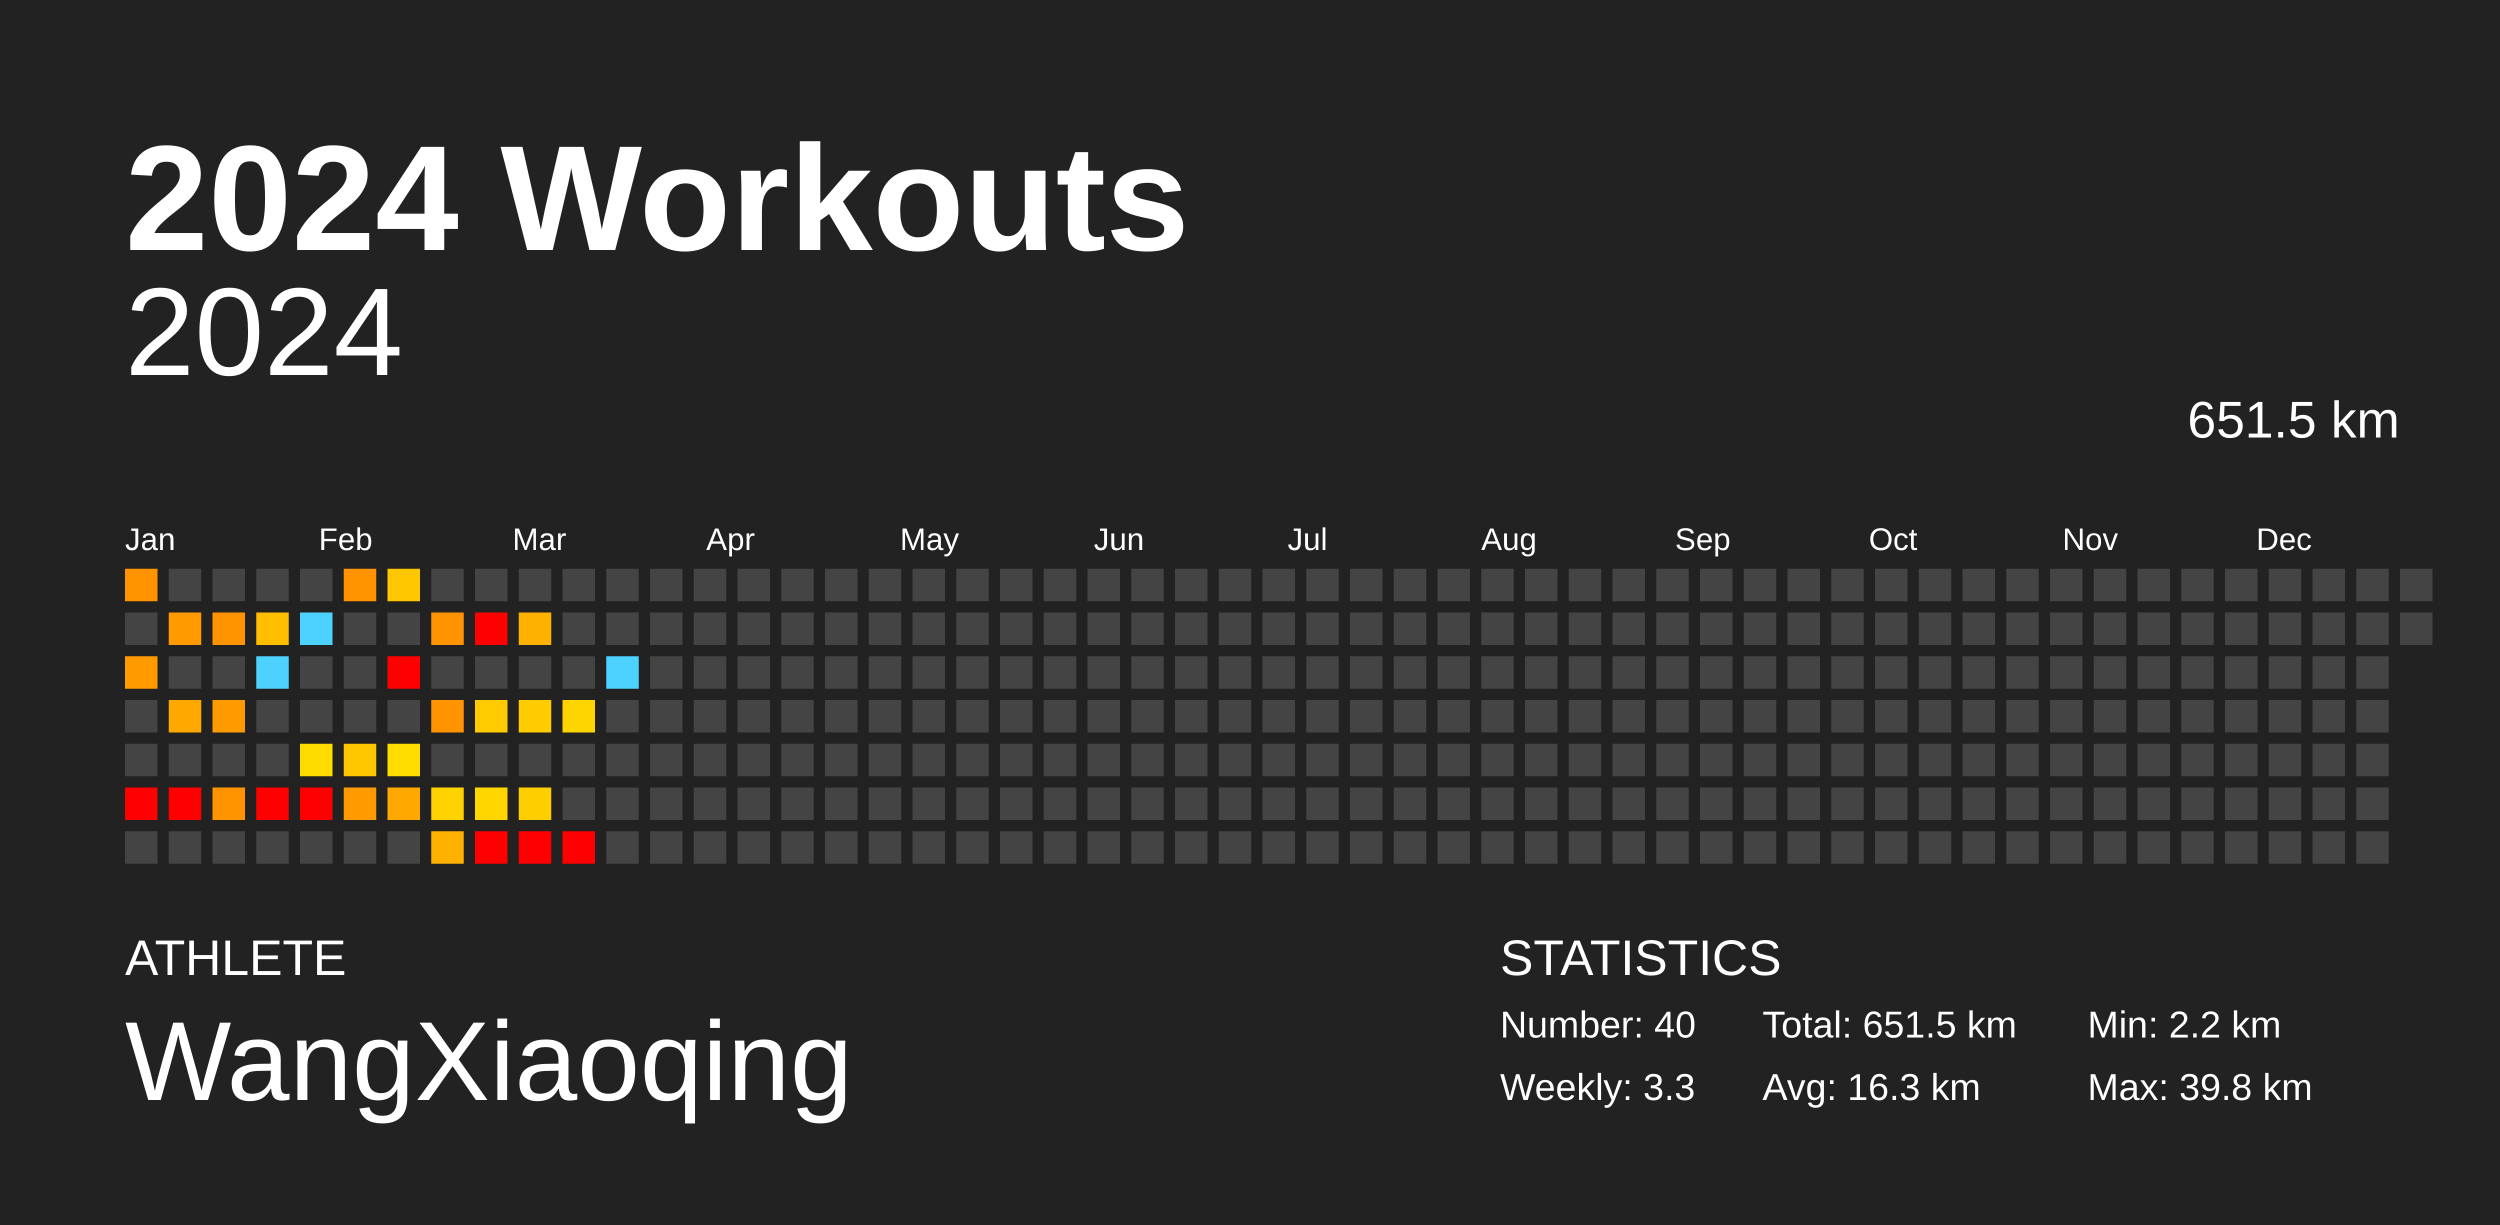
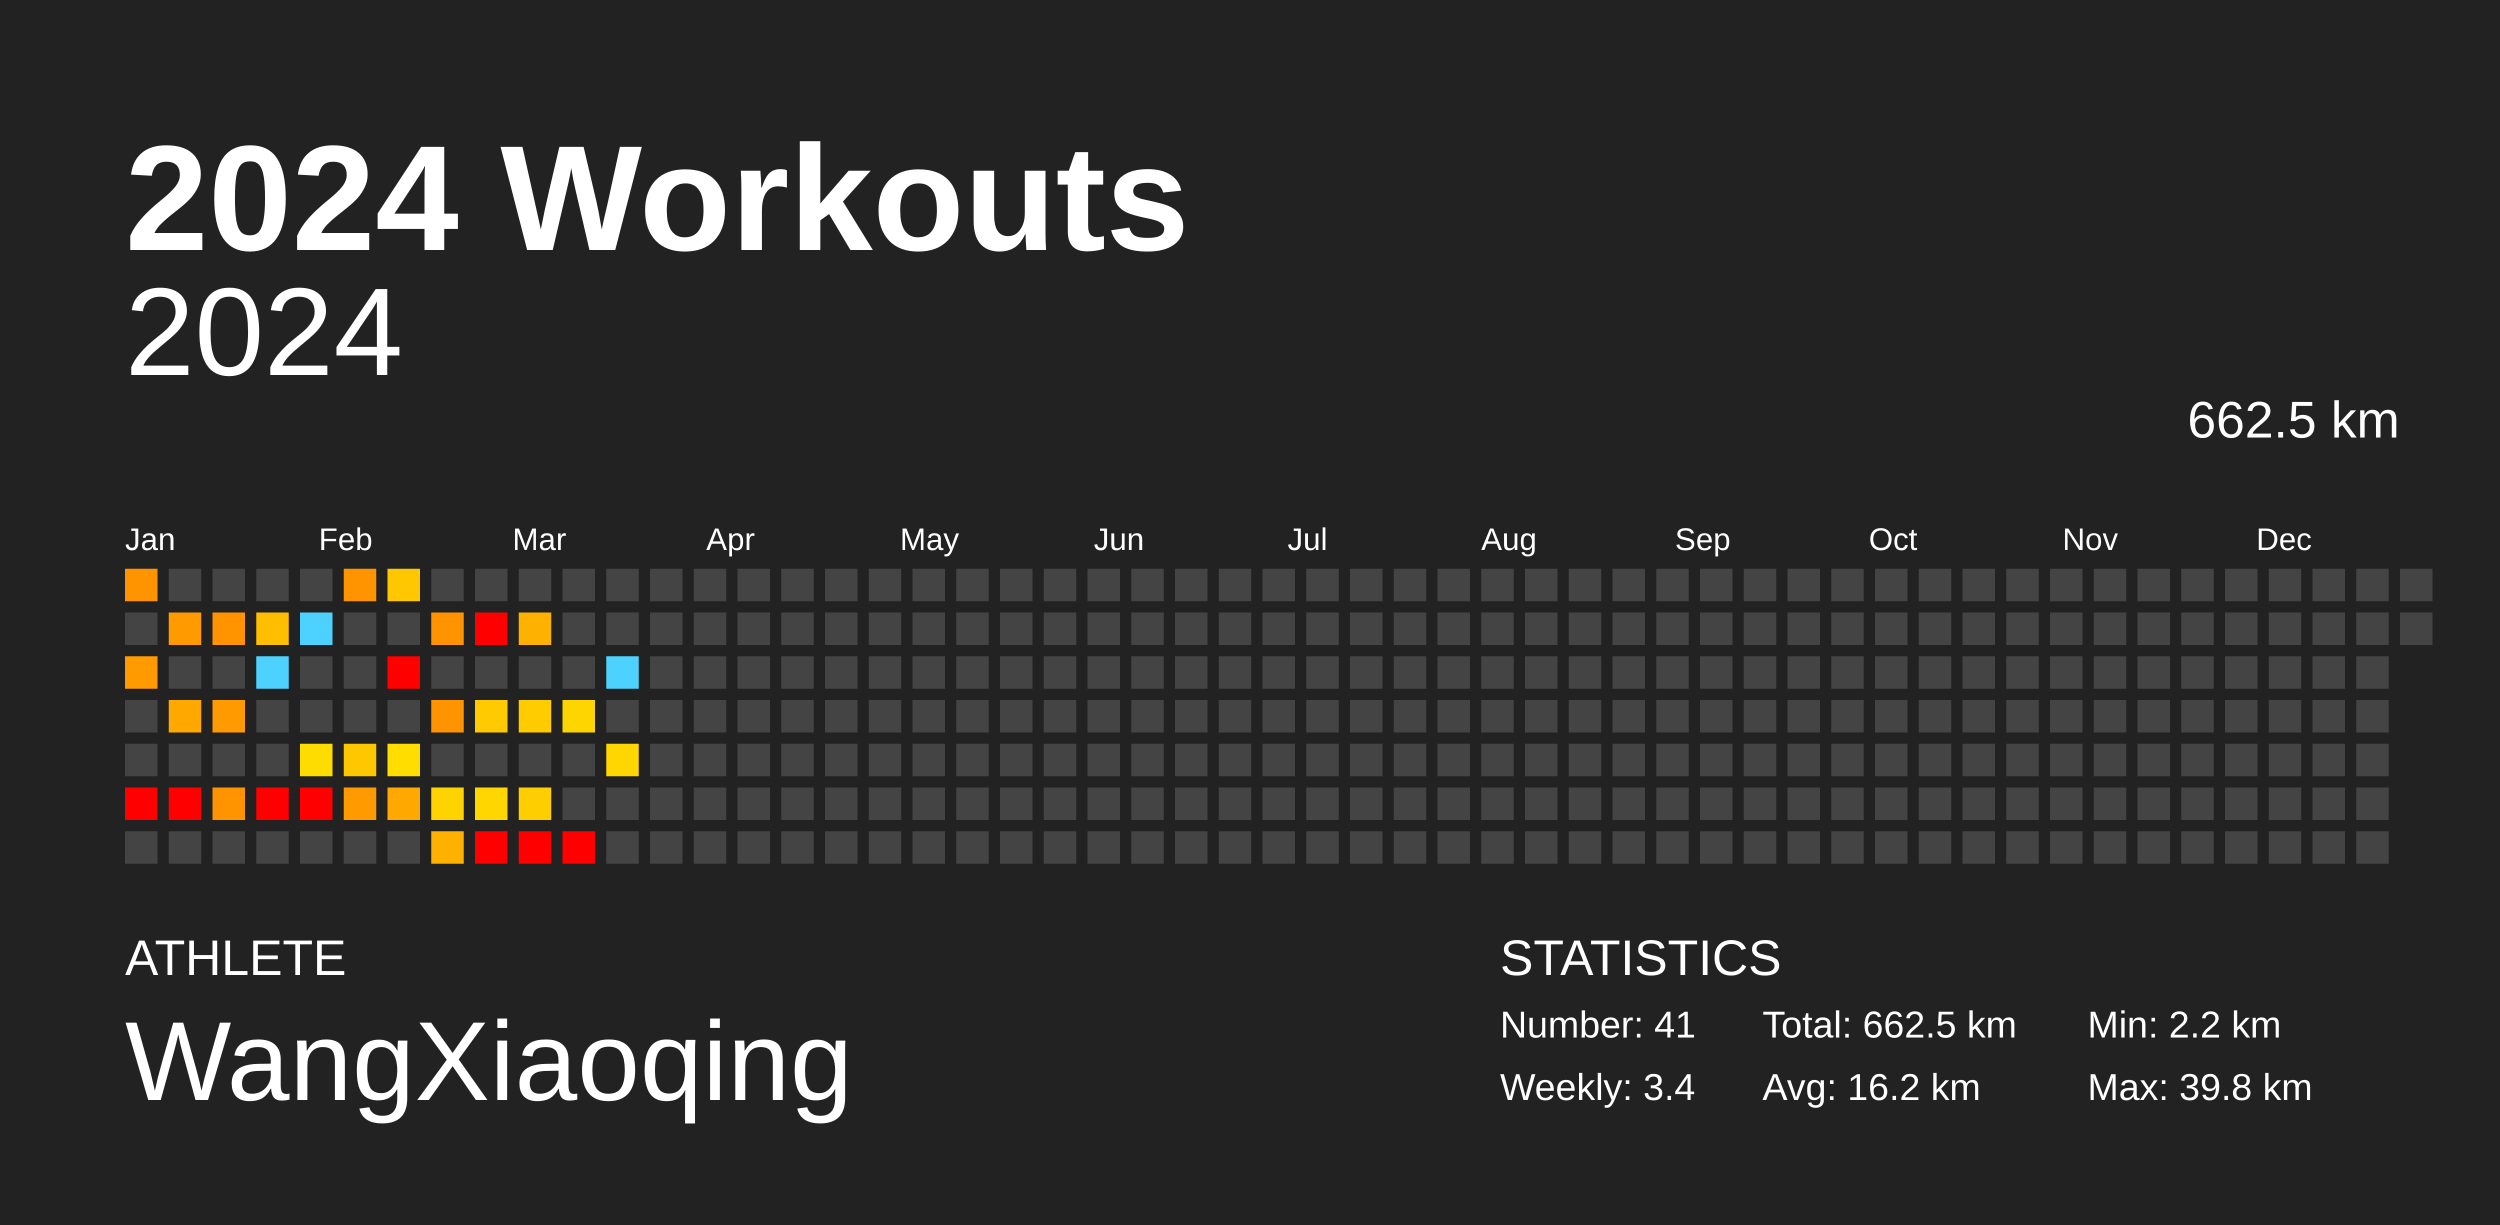
<svg xmlns="http://www.w3.org/2000/svg" baseProfile="full" height="98mm" version="1.1" viewBox="0,0,200,98" width="200mm">
  <defs />
  <rect fill="#222222" height="98" width="200" x="0" y="0" />
  <text fill="#FFFFFF" style="font-size:12px; font-family:Arial; font-weight:bold;" x="10" y="20">2024 Workouts</text>
  <text fill="#FFFFFF" style="font-size:4px; font-family:Arial" x="10" y="78">ATHLETE</text>
  <text fill="#FFFFFF" style="font-size:9px; font-family:Arial" x="10" y="88">WangXiaoqing</text>
  <text fill="#FFFFFF" style="font-size:4px; font-family:Arial" x="120" y="78">STATISTICS</text>
-   <text fill="#FFFFFF" style="font-size:3px; font-family:Arial" x="120" y="83">Number: 40</text>
-   <text fill="#FFFFFF" style="font-size:3px; font-family:Arial" x="120" y="88">Weekly: 3.3</text>
-   <text fill="#FFFFFF" style="font-size:3px; font-family:Arial" x="141" y="83">Total: 651.5 km</text>
-   <text fill="#FFFFFF" style="font-size:3px; font-family:Arial" x="141" y="88">Avg: 16.3 km</text>
+   <text fill="#FFFFFF" style="font-size:3px; font-family:Arial" x="120" y="83">Number: 41</text>
+   <text fill="#FFFFFF" style="font-size:3px; font-family:Arial" x="120" y="88">Weekly: 3.4</text>
+   <text fill="#FFFFFF" style="font-size:3px; font-family:Arial" x="141" y="83">Total: 662.5 km</text>
+   <text fill="#FFFFFF" style="font-size:3px; font-family:Arial" x="141" y="88">Avg: 16.2 km</text>
  <text fill="#FFFFFF" style="font-size:3px; font-family:Arial" x="167" y="83">Min: 2.2 km</text>
  <text fill="#FFFFFF" style="font-size:3px; font-family:Arial" x="167" y="88">Max: 39.8 km</text>
  <text alignment-baseline="hanging" fill="#FFFFFF" style="font-size:10.0px; font-family:Arial;" x="10" y="30">2024</text>
-   <text alignment-baseline="hanging" fill="#FFFFFF" style="font-size:4.125px; font-family:Arial;" x="175" y="35">651.5 km</text>
+   <text alignment-baseline="hanging" fill="#FFFFFF" style="font-size:4.125px; font-family:Arial;" x="175" y="35">662.5 km</text>
  <text fill="#FFFFFF" style="font-size:2.5px; font-family:Arial" x="10.0" y="44">Jan</text>
  <text fill="#FFFFFF" style="font-size:2.5px; font-family:Arial" x="25.5" y="44">Feb</text>
  <text fill="#FFFFFF" style="font-size:2.5px; font-family:Arial" x="41.0" y="44">Mar</text>
  <text fill="#FFFFFF" style="font-size:2.5px; font-family:Arial" x="56.5" y="44">Apr</text>
  <text fill="#FFFFFF" style="font-size:2.5px; font-family:Arial" x="72.0" y="44">May</text>
  <text fill="#FFFFFF" style="font-size:2.5px; font-family:Arial" x="87.5" y="44">Jun</text>
  <text fill="#FFFFFF" style="font-size:2.5px; font-family:Arial" x="103.0" y="44">Jul</text>
  <text fill="#FFFFFF" style="font-size:2.5px; font-family:Arial" x="118.5" y="44">Aug</text>
  <text fill="#FFFFFF" style="font-size:2.5px; font-family:Arial" x="134.0" y="44">Sep</text>
  <text fill="#FFFFFF" style="font-size:2.5px; font-family:Arial" x="149.5" y="44">Oct</text>
  <text fill="#FFFFFF" style="font-size:2.5px; font-family:Arial" x="165.0" y="44">Nov</text>
  <text fill="#FFFFFF" style="font-size:2.5px; font-family:Arial" x="180.5" y="44">Dec</text>
  <rect fill="#ff9300" height="2.6" width="2.6" x="10.0" y="45.5" />
  <rect fill="#444444" height="2.6" width="2.6" x="10.0" y="49.0" />
  <rect fill="#ff9b00" height="2.6" width="2.6" x="10.0" y="52.5" />
  <rect fill="#444444" height="2.6" width="2.6" x="10.0" y="56.0" />
  <rect fill="#444444" height="2.6" width="2.6" x="10.0" y="59.5" />
  <rect fill="red" height="2.6" width="2.6" x="10.0" y="63.0" />
  <rect fill="#444444" height="2.6" width="2.6" x="10.0" y="66.5" />
  <rect fill="#444444" height="2.6" width="2.6" x="13.5" y="45.5" />
  <rect fill="#ff9b00" height="2.6" width="2.6" x="13.5" y="49.0" />
  <rect fill="#444444" height="2.6" width="2.6" x="13.5" y="52.5" />
  <rect fill="#ffa800" height="2.6" width="2.6" x="13.5" y="56.0" />
  <rect fill="#444444" height="2.6" width="2.6" x="13.5" y="59.5" />
  <rect fill="red" height="2.6" width="2.6" x="13.5" y="63.0" />
  <rect fill="#444444" height="2.6" width="2.6" x="13.5" y="66.5" />
  <rect fill="#444444" height="2.6" width="2.6" x="17.0" y="45.5" />
  <rect fill="#ff9400" height="2.6" width="2.6" x="17.0" y="49.0" />
  <rect fill="#444444" height="2.6" width="2.6" x="17.0" y="52.5" />
  <rect fill="#ff9b00" height="2.6" width="2.6" x="17.0" y="56.0" />
  <rect fill="#444444" height="2.6" width="2.6" x="17.0" y="59.5" />
  <rect fill="#ff9300" height="2.6" width="2.6" x="17.0" y="63.0" />
  <rect fill="#444444" height="2.6" width="2.6" x="17.0" y="66.5" />
  <rect fill="#444444" height="2.6" width="2.6" x="20.5" y="45.5" />
  <rect fill="#ffbe00" height="2.6" width="2.6" x="20.5" y="49.0" />
  <rect fill="#4dd2ff" height="2.6" width="2.6" x="20.5" y="52.5" />
  <rect fill="#444444" height="2.6" width="2.6" x="20.5" y="56.0" />
  <rect fill="#444444" height="2.6" width="2.6" x="20.5" y="59.5" />
  <rect fill="red" height="2.6" width="2.6" x="20.5" y="63.0" />
  <rect fill="#444444" height="2.6" width="2.6" x="20.5" y="66.5" />
  <rect fill="#444444" height="2.6" width="2.6" x="24.0" y="45.5" />
  <rect fill="#4dd2ff" height="2.6" width="2.6" x="24.0" y="49.0" />
  <rect fill="#444444" height="2.6" width="2.6" x="24.0" y="52.5" />
  <rect fill="#444444" height="2.6" width="2.6" x="24.0" y="56.0" />
  <rect fill="#ffdc00" height="2.6" width="2.6" x="24.0" y="59.5" />
  <rect fill="red" height="2.6" width="2.6" x="24.0" y="63.0" />
  <rect fill="#444444" height="2.6" width="2.6" x="24.0" y="66.5" />
  <rect fill="#ff9400" height="2.6" width="2.6" x="27.5" y="45.5" />
  <rect fill="#444444" height="2.6" width="2.6" x="27.5" y="49.0" />
  <rect fill="#444444" height="2.6" width="2.6" x="27.5" y="52.5" />
  <rect fill="#444444" height="2.6" width="2.6" x="27.5" y="56.0" />
  <rect fill="#ffc700" height="2.6" width="2.6" x="27.5" y="59.5" />
  <rect fill="#ff9b00" height="2.6" width="2.6" x="27.5" y="63.0" />
  <rect fill="#444444" height="2.6" width="2.6" x="27.5" y="66.5" />
  <rect fill="#ffc700" height="2.6" width="2.6" x="31.0" y="45.5" />
  <rect fill="#444444" height="2.6" width="2.6" x="31.0" y="49.0" />
  <rect fill="red" height="2.6" width="2.6" x="31.0" y="52.5" />
  <rect fill="#444444" height="2.6" width="2.6" x="31.0" y="56.0" />
  <rect fill="#ffdd00" height="2.6" width="2.6" x="31.0" y="59.5" />
  <rect fill="#ffa800" height="2.6" width="2.6" x="31.0" y="63.0" />
  <rect fill="#444444" height="2.6" width="2.6" x="31.0" y="66.5" />
  <rect fill="#444444" height="2.6" width="2.6" x="34.5" y="45.5" />
  <rect fill="#ff9300" height="2.6" width="2.6" x="34.5" y="49.0" />
  <rect fill="#444444" height="2.6" width="2.6" x="34.5" y="52.5" />
  <rect fill="#ff9400" height="2.6" width="2.6" x="34.5" y="56.0" />
  <rect fill="#444444" height="2.6" width="2.6" x="34.5" y="59.5" />
  <rect fill="#ffd300" height="2.6" width="2.6" x="34.5" y="63.0" />
  <rect fill="#ffb100" height="2.6" width="2.6" x="34.5" y="66.5" />
  <rect fill="#444444" height="2.6" width="2.6" x="38.0" y="45.5" />
  <rect fill="red" height="2.6" width="2.6" x="38.0" y="49.0" />
  <rect fill="#444444" height="2.6" width="2.6" x="38.0" y="52.5" />
  <rect fill="#ffca00" height="2.6" width="2.6" x="38.0" y="56.0" />
  <rect fill="#444444" height="2.6" width="2.6" x="38.0" y="59.5" />
  <rect fill="#ffd600" height="2.6" width="2.6" x="38.0" y="63.0" />
  <rect fill="red" height="2.6" width="2.6" x="38.0" y="66.5" />
  <rect fill="#444444" height="2.6" width="2.6" x="41.5" y="45.5" />
  <rect fill="#ffb100" height="2.6" width="2.6" x="41.5" y="49.0" />
  <rect fill="#444444" height="2.6" width="2.6" x="41.5" y="52.5" />
  <rect fill="#ffcc00" height="2.6" width="2.6" x="41.5" y="56.0" />
  <rect fill="#444444" height="2.6" width="2.6" x="41.5" y="59.5" />
  <rect fill="#ffce00" height="2.6" width="2.6" x="41.5" y="63.0" />
  <rect fill="red" height="2.6" width="2.6" x="41.5" y="66.5" />
  <rect fill="#444444" height="2.6" width="2.6" x="45.0" y="45.5" />
  <rect fill="#444444" height="2.6" width="2.6" x="45.0" y="49.0" />
  <rect fill="#444444" height="2.6" width="2.6" x="45.0" y="52.5" />
  <rect fill="#ffd500" height="2.6" width="2.6" x="45.0" y="56.0" />
  <rect fill="#444444" height="2.6" width="2.6" x="45.0" y="59.5" />
  <rect fill="#444444" height="2.6" width="2.6" x="45.0" y="63.0" />
  <rect fill="red" height="2.6" width="2.6" x="45.0" y="66.5" />
  <rect fill="#444444" height="2.6" width="2.6" x="48.5" y="45.5" />
  <rect fill="#444444" height="2.6" width="2.6" x="48.5" y="49.0" />
  <rect fill="#4dd2ff" height="2.6" width="2.6" x="48.5" y="52.5" />
  <rect fill="#444444" height="2.6" width="2.6" x="48.5" y="56.0" />
-   <rect fill="#444444" height="2.6" width="2.6" x="48.5" y="59.5" />
+   <rect fill="#ffd600" height="2.6" width="2.6" x="48.5" y="59.5" />
  <rect fill="#444444" height="2.6" width="2.6" x="48.5" y="63.0" />
  <rect fill="#444444" height="2.6" width="2.6" x="48.5" y="66.5" />
  <rect fill="#444444" height="2.6" width="2.6" x="52.0" y="45.5" />
  <rect fill="#444444" height="2.6" width="2.6" x="52.0" y="49.0" />
  <rect fill="#444444" height="2.6" width="2.6" x="52.0" y="52.5" />
  <rect fill="#444444" height="2.6" width="2.6" x="52.0" y="56.0" />
  <rect fill="#444444" height="2.6" width="2.6" x="52.0" y="59.5" />
  <rect fill="#444444" height="2.6" width="2.6" x="52.0" y="63.0" />
  <rect fill="#444444" height="2.6" width="2.6" x="52.0" y="66.5" />
  <rect fill="#444444" height="2.6" width="2.6" x="55.5" y="45.5" />
  <rect fill="#444444" height="2.6" width="2.6" x="55.5" y="49.0" />
  <rect fill="#444444" height="2.6" width="2.6" x="55.5" y="52.5" />
  <rect fill="#444444" height="2.6" width="2.6" x="55.5" y="56.0" />
  <rect fill="#444444" height="2.6" width="2.6" x="55.5" y="59.5" />
  <rect fill="#444444" height="2.6" width="2.6" x="55.5" y="63.0" />
  <rect fill="#444444" height="2.6" width="2.6" x="55.5" y="66.5" />
  <rect fill="#444444" height="2.6" width="2.6" x="59.0" y="45.5" />
  <rect fill="#444444" height="2.6" width="2.6" x="59.0" y="49.0" />
  <rect fill="#444444" height="2.6" width="2.6" x="59.0" y="52.5" />
  <rect fill="#444444" height="2.6" width="2.6" x="59.0" y="56.0" />
  <rect fill="#444444" height="2.6" width="2.6" x="59.0" y="59.5" />
  <rect fill="#444444" height="2.6" width="2.6" x="59.0" y="63.0" />
  <rect fill="#444444" height="2.6" width="2.6" x="59.0" y="66.5" />
  <rect fill="#444444" height="2.6" width="2.6" x="62.5" y="45.5" />
  <rect fill="#444444" height="2.6" width="2.6" x="62.5" y="49.0" />
  <rect fill="#444444" height="2.6" width="2.6" x="62.5" y="52.5" />
  <rect fill="#444444" height="2.6" width="2.6" x="62.5" y="56.0" />
  <rect fill="#444444" height="2.6" width="2.6" x="62.5" y="59.5" />
  <rect fill="#444444" height="2.6" width="2.6" x="62.5" y="63.0" />
  <rect fill="#444444" height="2.6" width="2.6" x="62.5" y="66.5" />
  <rect fill="#444444" height="2.6" width="2.6" x="66.0" y="45.5" />
  <rect fill="#444444" height="2.6" width="2.6" x="66.0" y="49.0" />
  <rect fill="#444444" height="2.6" width="2.6" x="66.0" y="52.5" />
  <rect fill="#444444" height="2.6" width="2.6" x="66.0" y="56.0" />
  <rect fill="#444444" height="2.6" width="2.6" x="66.0" y="59.5" />
  <rect fill="#444444" height="2.6" width="2.6" x="66.0" y="63.0" />
  <rect fill="#444444" height="2.6" width="2.6" x="66.0" y="66.5" />
  <rect fill="#444444" height="2.6" width="2.6" x="69.5" y="45.5" />
  <rect fill="#444444" height="2.6" width="2.6" x="69.5" y="49.0" />
  <rect fill="#444444" height="2.6" width="2.6" x="69.5" y="52.5" />
  <rect fill="#444444" height="2.6" width="2.6" x="69.5" y="56.0" />
  <rect fill="#444444" height="2.6" width="2.6" x="69.5" y="59.5" />
  <rect fill="#444444" height="2.6" width="2.6" x="69.5" y="63.0" />
  <rect fill="#444444" height="2.6" width="2.6" x="69.5" y="66.5" />
  <rect fill="#444444" height="2.6" width="2.6" x="73.0" y="45.5" />
  <rect fill="#444444" height="2.6" width="2.6" x="73.0" y="49.0" />
  <rect fill="#444444" height="2.6" width="2.6" x="73.0" y="52.5" />
  <rect fill="#444444" height="2.6" width="2.6" x="73.0" y="56.0" />
  <rect fill="#444444" height="2.6" width="2.6" x="73.0" y="59.5" />
  <rect fill="#444444" height="2.6" width="2.6" x="73.0" y="63.0" />
  <rect fill="#444444" height="2.6" width="2.6" x="73.0" y="66.5" />
  <rect fill="#444444" height="2.6" width="2.6" x="76.5" y="45.5" />
  <rect fill="#444444" height="2.6" width="2.6" x="76.5" y="49.0" />
  <rect fill="#444444" height="2.6" width="2.6" x="76.5" y="52.5" />
  <rect fill="#444444" height="2.6" width="2.6" x="76.5" y="56.0" />
  <rect fill="#444444" height="2.6" width="2.6" x="76.5" y="59.5" />
  <rect fill="#444444" height="2.6" width="2.6" x="76.5" y="63.0" />
  <rect fill="#444444" height="2.6" width="2.6" x="76.5" y="66.5" />
  <rect fill="#444444" height="2.6" width="2.6" x="80.0" y="45.5" />
  <rect fill="#444444" height="2.6" width="2.6" x="80.0" y="49.0" />
  <rect fill="#444444" height="2.6" width="2.6" x="80.0" y="52.5" />
  <rect fill="#444444" height="2.6" width="2.6" x="80.0" y="56.0" />
  <rect fill="#444444" height="2.6" width="2.6" x="80.0" y="59.5" />
  <rect fill="#444444" height="2.6" width="2.6" x="80.0" y="63.0" />
  <rect fill="#444444" height="2.6" width="2.6" x="80.0" y="66.5" />
  <rect fill="#444444" height="2.6" width="2.6" x="83.5" y="45.5" />
  <rect fill="#444444" height="2.6" width="2.6" x="83.5" y="49.0" />
  <rect fill="#444444" height="2.6" width="2.6" x="83.5" y="52.5" />
  <rect fill="#444444" height="2.6" width="2.6" x="83.5" y="56.0" />
  <rect fill="#444444" height="2.6" width="2.6" x="83.5" y="59.5" />
  <rect fill="#444444" height="2.6" width="2.6" x="83.5" y="63.0" />
  <rect fill="#444444" height="2.6" width="2.6" x="83.5" y="66.5" />
  <rect fill="#444444" height="2.6" width="2.6" x="87.0" y="45.5" />
  <rect fill="#444444" height="2.6" width="2.6" x="87.0" y="49.0" />
  <rect fill="#444444" height="2.6" width="2.6" x="87.0" y="52.5" />
  <rect fill="#444444" height="2.6" width="2.6" x="87.0" y="56.0" />
  <rect fill="#444444" height="2.6" width="2.6" x="87.0" y="59.5" />
  <rect fill="#444444" height="2.6" width="2.6" x="87.0" y="63.0" />
  <rect fill="#444444" height="2.6" width="2.6" x="87.0" y="66.5" />
  <rect fill="#444444" height="2.6" width="2.6" x="90.5" y="45.5" />
  <rect fill="#444444" height="2.6" width="2.6" x="90.5" y="49.0" />
  <rect fill="#444444" height="2.6" width="2.6" x="90.5" y="52.5" />
  <rect fill="#444444" height="2.6" width="2.6" x="90.5" y="56.0" />
  <rect fill="#444444" height="2.6" width="2.6" x="90.5" y="59.5" />
  <rect fill="#444444" height="2.6" width="2.6" x="90.5" y="63.0" />
  <rect fill="#444444" height="2.6" width="2.6" x="90.5" y="66.5" />
  <rect fill="#444444" height="2.6" width="2.6" x="94.0" y="45.5" />
  <rect fill="#444444" height="2.6" width="2.6" x="94.0" y="49.0" />
  <rect fill="#444444" height="2.6" width="2.6" x="94.0" y="52.5" />
  <rect fill="#444444" height="2.6" width="2.6" x="94.0" y="56.0" />
  <rect fill="#444444" height="2.6" width="2.6" x="94.0" y="59.5" />
  <rect fill="#444444" height="2.6" width="2.6" x="94.0" y="63.0" />
  <rect fill="#444444" height="2.6" width="2.6" x="94.0" y="66.5" />
  <rect fill="#444444" height="2.6" width="2.6" x="97.5" y="45.5" />
  <rect fill="#444444" height="2.6" width="2.6" x="97.5" y="49.0" />
  <rect fill="#444444" height="2.6" width="2.6" x="97.5" y="52.5" />
  <rect fill="#444444" height="2.6" width="2.6" x="97.5" y="56.0" />
  <rect fill="#444444" height="2.6" width="2.6" x="97.5" y="59.5" />
  <rect fill="#444444" height="2.6" width="2.6" x="97.5" y="63.0" />
  <rect fill="#444444" height="2.6" width="2.6" x="97.5" y="66.5" />
  <rect fill="#444444" height="2.6" width="2.6" x="101.0" y="45.5" />
  <rect fill="#444444" height="2.6" width="2.6" x="101.0" y="49.0" />
  <rect fill="#444444" height="2.6" width="2.6" x="101.0" y="52.5" />
  <rect fill="#444444" height="2.6" width="2.6" x="101.0" y="56.0" />
  <rect fill="#444444" height="2.6" width="2.6" x="101.0" y="59.5" />
  <rect fill="#444444" height="2.6" width="2.6" x="101.0" y="63.0" />
  <rect fill="#444444" height="2.6" width="2.6" x="101.0" y="66.5" />
  <rect fill="#444444" height="2.6" width="2.6" x="104.5" y="45.5" />
  <rect fill="#444444" height="2.6" width="2.6" x="104.5" y="49.0" />
  <rect fill="#444444" height="2.6" width="2.6" x="104.5" y="52.5" />
  <rect fill="#444444" height="2.6" width="2.6" x="104.5" y="56.0" />
  <rect fill="#444444" height="2.6" width="2.6" x="104.5" y="59.5" />
  <rect fill="#444444" height="2.6" width="2.6" x="104.5" y="63.0" />
  <rect fill="#444444" height="2.6" width="2.6" x="104.5" y="66.5" />
  <rect fill="#444444" height="2.6" width="2.6" x="108.0" y="45.5" />
  <rect fill="#444444" height="2.6" width="2.6" x="108.0" y="49.0" />
  <rect fill="#444444" height="2.6" width="2.6" x="108.0" y="52.5" />
  <rect fill="#444444" height="2.6" width="2.6" x="108.0" y="56.0" />
  <rect fill="#444444" height="2.6" width="2.6" x="108.0" y="59.5" />
  <rect fill="#444444" height="2.6" width="2.6" x="108.0" y="63.0" />
  <rect fill="#444444" height="2.6" width="2.6" x="108.0" y="66.5" />
  <rect fill="#444444" height="2.6" width="2.6" x="111.5" y="45.5" />
  <rect fill="#444444" height="2.6" width="2.6" x="111.5" y="49.0" />
  <rect fill="#444444" height="2.6" width="2.6" x="111.5" y="52.5" />
  <rect fill="#444444" height="2.6" width="2.6" x="111.5" y="56.0" />
  <rect fill="#444444" height="2.6" width="2.6" x="111.5" y="59.5" />
  <rect fill="#444444" height="2.6" width="2.6" x="111.5" y="63.0" />
  <rect fill="#444444" height="2.6" width="2.6" x="111.5" y="66.5" />
  <rect fill="#444444" height="2.6" width="2.6" x="115.0" y="45.5" />
  <rect fill="#444444" height="2.6" width="2.6" x="115.0" y="49.0" />
  <rect fill="#444444" height="2.6" width="2.6" x="115.0" y="52.5" />
  <rect fill="#444444" height="2.6" width="2.6" x="115.0" y="56.0" />
  <rect fill="#444444" height="2.6" width="2.6" x="115.0" y="59.5" />
  <rect fill="#444444" height="2.6" width="2.6" x="115.0" y="63.0" />
  <rect fill="#444444" height="2.6" width="2.6" x="115.0" y="66.5" />
  <rect fill="#444444" height="2.6" width="2.6" x="118.5" y="45.5" />
  <rect fill="#444444" height="2.6" width="2.6" x="118.5" y="49.0" />
  <rect fill="#444444" height="2.6" width="2.6" x="118.5" y="52.5" />
  <rect fill="#444444" height="2.6" width="2.6" x="118.5" y="56.0" />
  <rect fill="#444444" height="2.6" width="2.6" x="118.5" y="59.5" />
  <rect fill="#444444" height="2.6" width="2.6" x="118.5" y="63.0" />
  <rect fill="#444444" height="2.6" width="2.6" x="118.5" y="66.5" />
  <rect fill="#444444" height="2.6" width="2.6" x="122.0" y="45.5" />
  <rect fill="#444444" height="2.6" width="2.6" x="122.0" y="49.0" />
  <rect fill="#444444" height="2.6" width="2.6" x="122.0" y="52.5" />
  <rect fill="#444444" height="2.6" width="2.6" x="122.0" y="56.0" />
  <rect fill="#444444" height="2.6" width="2.6" x="122.0" y="59.5" />
  <rect fill="#444444" height="2.6" width="2.6" x="122.0" y="63.0" />
  <rect fill="#444444" height="2.6" width="2.6" x="122.0" y="66.5" />
  <rect fill="#444444" height="2.6" width="2.6" x="125.5" y="45.5" />
  <rect fill="#444444" height="2.6" width="2.6" x="125.5" y="49.0" />
  <rect fill="#444444" height="2.6" width="2.6" x="125.5" y="52.5" />
  <rect fill="#444444" height="2.6" width="2.6" x="125.5" y="56.0" />
  <rect fill="#444444" height="2.6" width="2.6" x="125.5" y="59.5" />
  <rect fill="#444444" height="2.6" width="2.6" x="125.5" y="63.0" />
  <rect fill="#444444" height="2.6" width="2.6" x="125.5" y="66.5" />
  <rect fill="#444444" height="2.6" width="2.6" x="129.0" y="45.5" />
  <rect fill="#444444" height="2.6" width="2.6" x="129.0" y="49.0" />
  <rect fill="#444444" height="2.6" width="2.6" x="129.0" y="52.5" />
  <rect fill="#444444" height="2.6" width="2.6" x="129.0" y="56.0" />
  <rect fill="#444444" height="2.6" width="2.6" x="129.0" y="59.5" />
  <rect fill="#444444" height="2.6" width="2.6" x="129.0" y="63.0" />
  <rect fill="#444444" height="2.6" width="2.6" x="129.0" y="66.5" />
  <rect fill="#444444" height="2.6" width="2.6" x="132.5" y="45.5" />
  <rect fill="#444444" height="2.6" width="2.6" x="132.5" y="49.0" />
  <rect fill="#444444" height="2.6" width="2.6" x="132.5" y="52.5" />
  <rect fill="#444444" height="2.6" width="2.6" x="132.5" y="56.0" />
  <rect fill="#444444" height="2.6" width="2.6" x="132.5" y="59.5" />
  <rect fill="#444444" height="2.6" width="2.6" x="132.5" y="63.0" />
  <rect fill="#444444" height="2.6" width="2.6" x="132.5" y="66.5" />
  <rect fill="#444444" height="2.6" width="2.6" x="136.0" y="45.5" />
  <rect fill="#444444" height="2.6" width="2.6" x="136.0" y="49.0" />
  <rect fill="#444444" height="2.6" width="2.6" x="136.0" y="52.5" />
  <rect fill="#444444" height="2.6" width="2.6" x="136.0" y="56.0" />
  <rect fill="#444444" height="2.6" width="2.6" x="136.0" y="59.5" />
  <rect fill="#444444" height="2.6" width="2.6" x="136.0" y="63.0" />
  <rect fill="#444444" height="2.6" width="2.6" x="136.0" y="66.5" />
  <rect fill="#444444" height="2.6" width="2.6" x="139.5" y="45.5" />
  <rect fill="#444444" height="2.6" width="2.6" x="139.5" y="49.0" />
  <rect fill="#444444" height="2.6" width="2.6" x="139.5" y="52.5" />
  <rect fill="#444444" height="2.6" width="2.6" x="139.5" y="56.0" />
  <rect fill="#444444" height="2.6" width="2.6" x="139.5" y="59.5" />
  <rect fill="#444444" height="2.6" width="2.6" x="139.5" y="63.0" />
  <rect fill="#444444" height="2.6" width="2.6" x="139.5" y="66.5" />
  <rect fill="#444444" height="2.6" width="2.6" x="143.0" y="45.5" />
  <rect fill="#444444" height="2.6" width="2.6" x="143.0" y="49.0" />
  <rect fill="#444444" height="2.6" width="2.6" x="143.0" y="52.5" />
  <rect fill="#444444" height="2.6" width="2.6" x="143.0" y="56.0" />
  <rect fill="#444444" height="2.6" width="2.6" x="143.0" y="59.5" />
  <rect fill="#444444" height="2.6" width="2.6" x="143.0" y="63.0" />
  <rect fill="#444444" height="2.6" width="2.6" x="143.0" y="66.5" />
  <rect fill="#444444" height="2.6" width="2.6" x="146.5" y="45.5" />
  <rect fill="#444444" height="2.6" width="2.6" x="146.5" y="49.0" />
  <rect fill="#444444" height="2.6" width="2.6" x="146.5" y="52.5" />
  <rect fill="#444444" height="2.6" width="2.6" x="146.5" y="56.0" />
  <rect fill="#444444" height="2.6" width="2.6" x="146.5" y="59.5" />
  <rect fill="#444444" height="2.6" width="2.6" x="146.5" y="63.0" />
  <rect fill="#444444" height="2.6" width="2.6" x="146.5" y="66.5" />
  <rect fill="#444444" height="2.6" width="2.6" x="150.0" y="45.5" />
  <rect fill="#444444" height="2.6" width="2.6" x="150.0" y="49.0" />
  <rect fill="#444444" height="2.6" width="2.6" x="150.0" y="52.5" />
  <rect fill="#444444" height="2.6" width="2.6" x="150.0" y="56.0" />
  <rect fill="#444444" height="2.6" width="2.6" x="150.0" y="59.5" />
  <rect fill="#444444" height="2.6" width="2.6" x="150.0" y="63.0" />
  <rect fill="#444444" height="2.6" width="2.6" x="150.0" y="66.5" />
  <rect fill="#444444" height="2.6" width="2.6" x="153.5" y="45.5" />
  <rect fill="#444444" height="2.6" width="2.6" x="153.5" y="49.0" />
  <rect fill="#444444" height="2.6" width="2.6" x="153.5" y="52.5" />
  <rect fill="#444444" height="2.6" width="2.6" x="153.5" y="56.0" />
  <rect fill="#444444" height="2.6" width="2.6" x="153.5" y="59.5" />
  <rect fill="#444444" height="2.6" width="2.6" x="153.5" y="63.0" />
  <rect fill="#444444" height="2.6" width="2.6" x="153.5" y="66.5" />
  <rect fill="#444444" height="2.6" width="2.6" x="157.0" y="45.5" />
  <rect fill="#444444" height="2.6" width="2.6" x="157.0" y="49.0" />
  <rect fill="#444444" height="2.6" width="2.6" x="157.0" y="52.5" />
  <rect fill="#444444" height="2.6" width="2.6" x="157.0" y="56.0" />
  <rect fill="#444444" height="2.6" width="2.6" x="157.0" y="59.5" />
  <rect fill="#444444" height="2.6" width="2.6" x="157.0" y="63.0" />
  <rect fill="#444444" height="2.6" width="2.6" x="157.0" y="66.5" />
  <rect fill="#444444" height="2.6" width="2.6" x="160.5" y="45.5" />
  <rect fill="#444444" height="2.6" width="2.6" x="160.5" y="49.0" />
  <rect fill="#444444" height="2.6" width="2.6" x="160.5" y="52.5" />
  <rect fill="#444444" height="2.6" width="2.6" x="160.5" y="56.0" />
  <rect fill="#444444" height="2.6" width="2.6" x="160.5" y="59.5" />
  <rect fill="#444444" height="2.6" width="2.6" x="160.5" y="63.0" />
  <rect fill="#444444" height="2.6" width="2.6" x="160.5" y="66.5" />
  <rect fill="#444444" height="2.6" width="2.6" x="164.0" y="45.5" />
  <rect fill="#444444" height="2.6" width="2.6" x="164.0" y="49.0" />
  <rect fill="#444444" height="2.6" width="2.6" x="164.0" y="52.5" />
  <rect fill="#444444" height="2.6" width="2.6" x="164.0" y="56.0" />
  <rect fill="#444444" height="2.6" width="2.6" x="164.0" y="59.5" />
  <rect fill="#444444" height="2.6" width="2.6" x="164.0" y="63.0" />
  <rect fill="#444444" height="2.6" width="2.6" x="164.0" y="66.5" />
  <rect fill="#444444" height="2.6" width="2.6" x="167.5" y="45.5" />
  <rect fill="#444444" height="2.6" width="2.6" x="167.5" y="49.0" />
  <rect fill="#444444" height="2.6" width="2.6" x="167.5" y="52.5" />
  <rect fill="#444444" height="2.6" width="2.6" x="167.5" y="56.0" />
  <rect fill="#444444" height="2.6" width="2.6" x="167.5" y="59.5" />
  <rect fill="#444444" height="2.6" width="2.6" x="167.5" y="63.0" />
  <rect fill="#444444" height="2.6" width="2.6" x="167.5" y="66.5" />
  <rect fill="#444444" height="2.6" width="2.6" x="171.0" y="45.5" />
  <rect fill="#444444" height="2.6" width="2.6" x="171.0" y="49.0" />
  <rect fill="#444444" height="2.6" width="2.6" x="171.0" y="52.5" />
  <rect fill="#444444" height="2.6" width="2.6" x="171.0" y="56.0" />
  <rect fill="#444444" height="2.6" width="2.6" x="171.0" y="59.5" />
  <rect fill="#444444" height="2.6" width="2.6" x="171.0" y="63.0" />
  <rect fill="#444444" height="2.6" width="2.6" x="171.0" y="66.5" />
  <rect fill="#444444" height="2.6" width="2.6" x="174.5" y="45.5" />
  <rect fill="#444444" height="2.6" width="2.6" x="174.5" y="49.0" />
  <rect fill="#444444" height="2.6" width="2.6" x="174.5" y="52.5" />
  <rect fill="#444444" height="2.6" width="2.6" x="174.5" y="56.0" />
  <rect fill="#444444" height="2.6" width="2.6" x="174.5" y="59.5" />
  <rect fill="#444444" height="2.6" width="2.6" x="174.5" y="63.0" />
  <rect fill="#444444" height="2.6" width="2.6" x="174.5" y="66.5" />
  <rect fill="#444444" height="2.6" width="2.6" x="178.0" y="45.5" />
  <rect fill="#444444" height="2.6" width="2.6" x="178.0" y="49.0" />
  <rect fill="#444444" height="2.6" width="2.6" x="178.0" y="52.5" />
  <rect fill="#444444" height="2.6" width="2.6" x="178.0" y="56.0" />
  <rect fill="#444444" height="2.6" width="2.6" x="178.0" y="59.5" />
  <rect fill="#444444" height="2.6" width="2.6" x="178.0" y="63.0" />
  <rect fill="#444444" height="2.6" width="2.6" x="178.0" y="66.5" />
  <rect fill="#444444" height="2.6" width="2.6" x="181.5" y="45.5" />
  <rect fill="#444444" height="2.6" width="2.6" x="181.5" y="49.0" />
  <rect fill="#444444" height="2.6" width="2.6" x="181.5" y="52.5" />
  <rect fill="#444444" height="2.6" width="2.6" x="181.5" y="56.0" />
  <rect fill="#444444" height="2.6" width="2.6" x="181.5" y="59.5" />
  <rect fill="#444444" height="2.6" width="2.6" x="181.5" y="63.0" />
  <rect fill="#444444" height="2.6" width="2.6" x="181.5" y="66.5" />
  <rect fill="#444444" height="2.6" width="2.6" x="185.0" y="45.5" />
  <rect fill="#444444" height="2.6" width="2.6" x="185.0" y="49.0" />
  <rect fill="#444444" height="2.6" width="2.6" x="185.0" y="52.5" />
  <rect fill="#444444" height="2.6" width="2.6" x="185.0" y="56.0" />
  <rect fill="#444444" height="2.6" width="2.6" x="185.0" y="59.5" />
  <rect fill="#444444" height="2.6" width="2.6" x="185.0" y="63.0" />
  <rect fill="#444444" height="2.6" width="2.6" x="185.0" y="66.5" />
  <rect fill="#444444" height="2.6" width="2.6" x="188.5" y="45.5" />
  <rect fill="#444444" height="2.6" width="2.6" x="188.5" y="49.0" />
  <rect fill="#444444" height="2.6" width="2.6" x="188.5" y="52.5" />
  <rect fill="#444444" height="2.6" width="2.6" x="188.5" y="56.0" />
  <rect fill="#444444" height="2.6" width="2.6" x="188.5" y="59.5" />
  <rect fill="#444444" height="2.6" width="2.6" x="188.5" y="63.0" />
  <rect fill="#444444" height="2.6" width="2.6" x="188.5" y="66.5" />
  <rect fill="#444444" height="2.6" width="2.6" x="192.0" y="45.5" />
  <rect fill="#444444" height="2.6" width="2.6" x="192.0" y="49.0" />
</svg>
